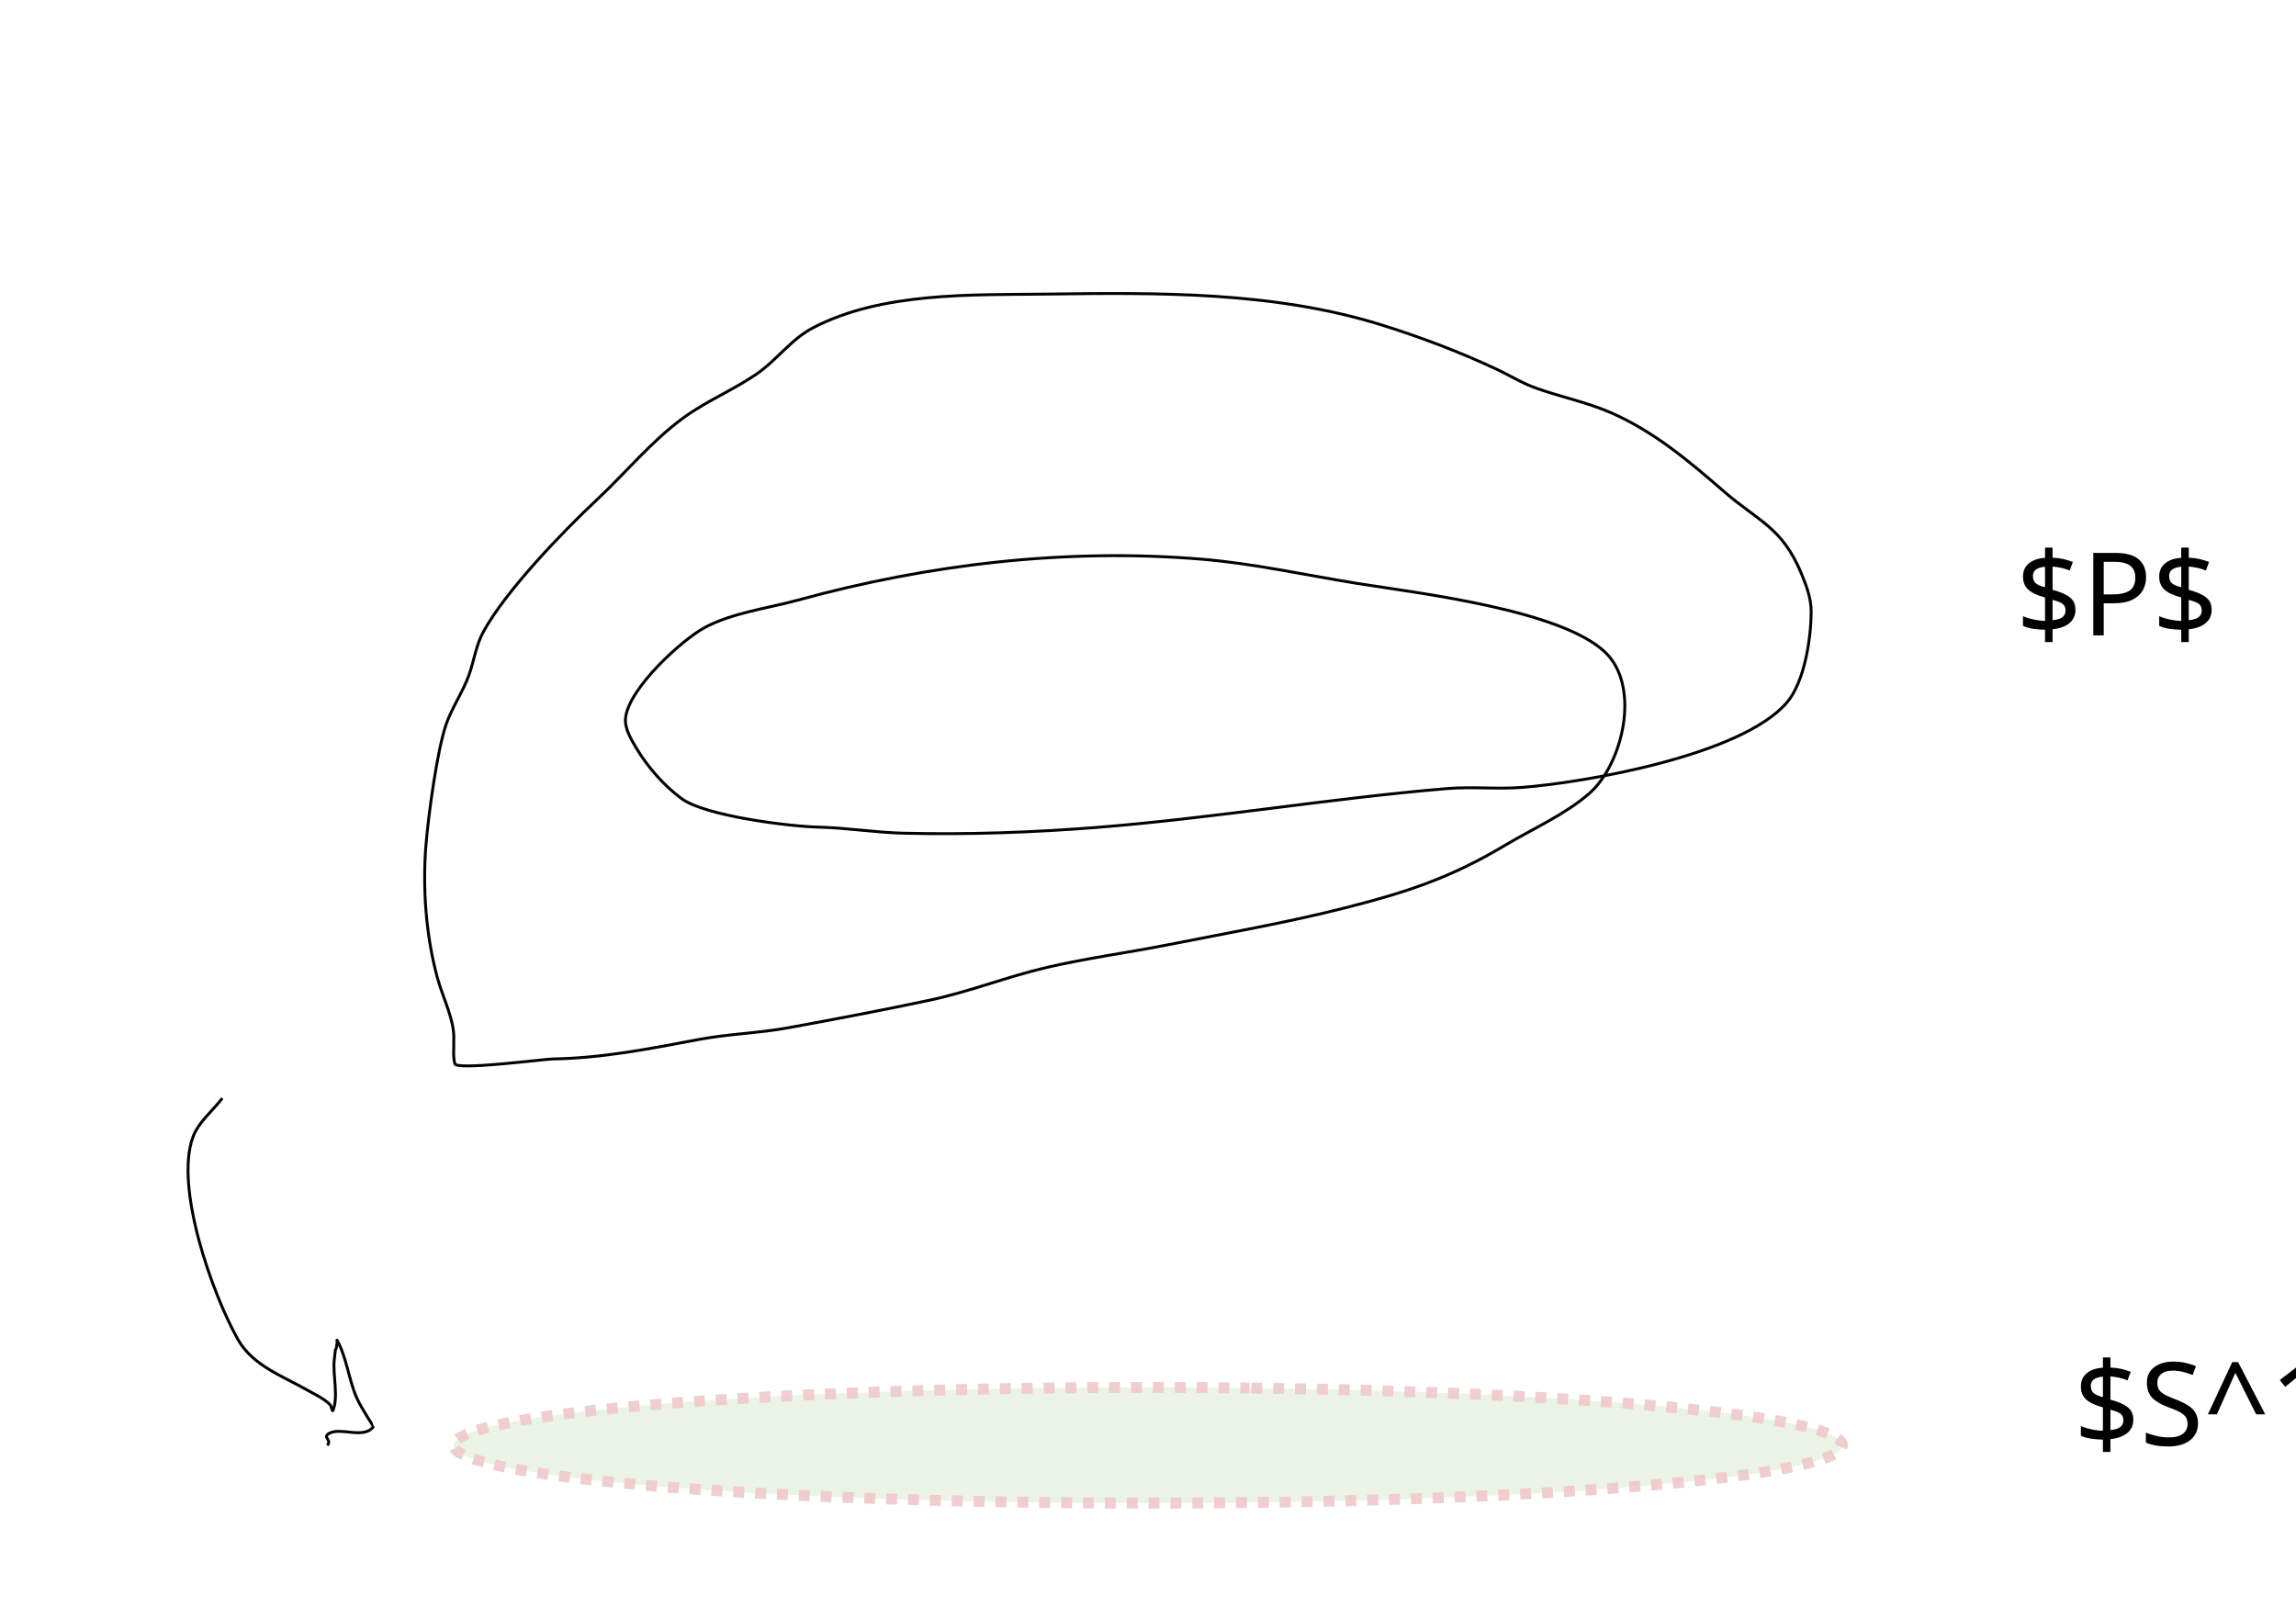
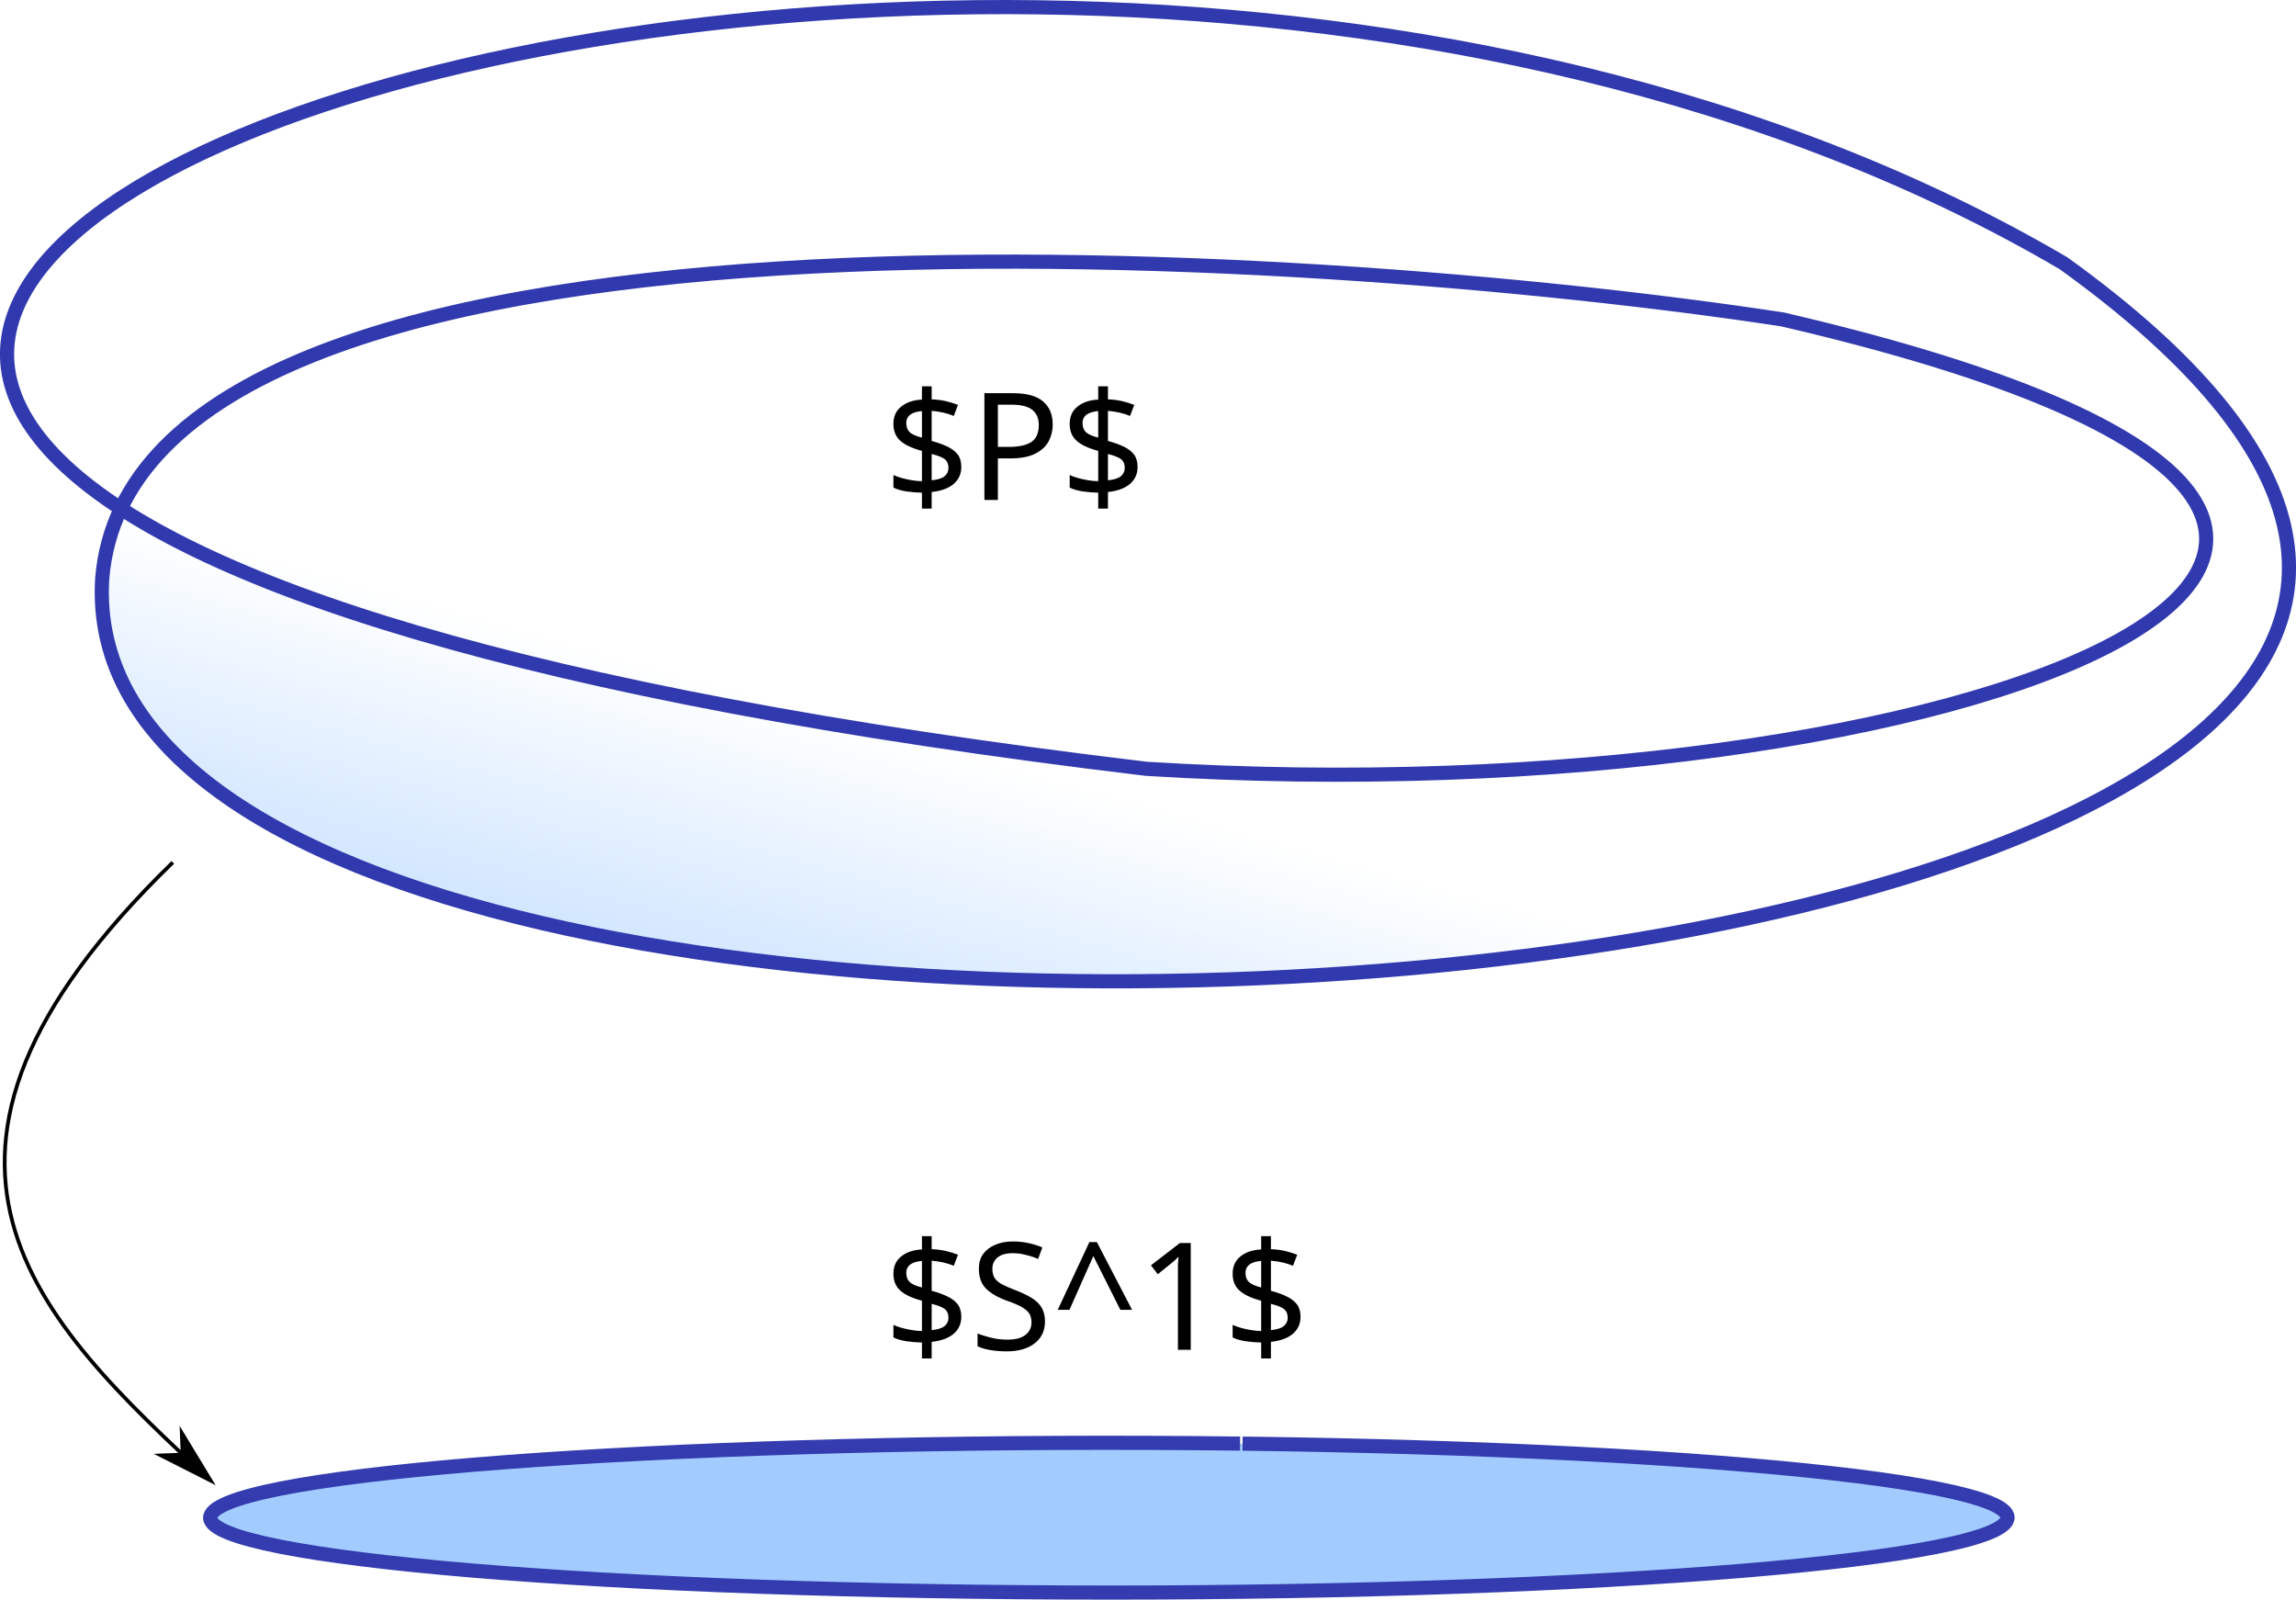
- <svg xmlns="http://www.w3.org/2000/svg" width="210mm" height="148mm" viewBox="0 0 210 148" version="1.1" id="svg8">
-   <defs id="defs2" />
-   <g id="layer1">
-     <path style="opacity:0.229;fill:#3e8213;fill-opacity:0.452;fill-rule:evenodd;stroke:#bc2122;stroke-width:1;stroke-linejoin:round;stroke-dasharray:1, 1;stroke-opacity:0.982" id="path835" d="m 114.451,126.976 a 63.5,5.292 0 0 1 53.349,6.017 63.5,5.292 0 0 1 -72.161,4.45 63.5,5.292 0 0 1 -53.451,-6.01 63.5,5.292 0 0 1 72.086,-4.458" />
-     <path style="fill:none;stroke:#000000;stroke-width:0.265px;stroke-linecap:butt;stroke-linejoin:miter;stroke-opacity:1" d="m 41.5,95.167 c 0.035,0.716 -0.089,1.457 0.105,2.147 0.172,0.613 8.139,-0.431 8.958,-0.445 4.567,-0.079 8.873,-0.938 13.342,-1.78 2.703,-0.509 5.488,-0.579 8.202,-1.075 4.335,-0.792 8.62,-1.607 12.926,-2.521 3.643,-0.774 7.103,-2.159 10.734,-3.003 3.656,-0.85 7.427,-1.347 11.112,-2.076 5.385,-1.066 10.856,-2.023 16.177,-3.374 5.568,-1.415 9.546,-2.702 14.589,-5.71 2.494,-1.488 5.468,-2.806 7.673,-4.709 3.112,-2.686 4.808,-9.829 1.474,-12.978 -4.113,-3.885 -17.207,-5.401 -22.602,-6.267 -4.743,-0.761 -9.488,-1.826 -14.287,-2.225 -12.389,-1.028 -24.958,0.462 -36.926,3.745 -2.744,0.753 -6.009,1.15 -8.542,2.521 -2.026,1.097 -6.882,5.477 -7.219,8.232 -0.117,0.96 0.523,2.008 0.983,2.781 1.013,1.703 2.546,3.46 4.158,4.635 2.183,1.593 9.899,2.536 12.473,2.596 2.602,0.06 5.179,0.491 7.786,0.556 5.803,0.144 11.795,-0.066 17.575,-0.519 10.747,-0.843 21.388,-2.657 32.126,-3.56 2.294,-0.193 4.62,0.069 6.917,-0.111 5.747,-0.451 20.024,-2.921 24.189,-7.75 1.628,-1.887 2.23,-5.896 2.23,-8.343 0,-1.206 -0.419,-2.317 -0.869,-3.411 -1.77,-4.303 -3.94,-4.815 -7.106,-7.564 -3.211,-2.789 -6.443,-5.521 -10.394,-7.231 -2.167,-0.938 -4.471,-1.404 -6.69,-2.188 -1.426,-0.504 -2.365,-1.134 -3.742,-1.78 -3.341,-1.567 -6.989,-2.947 -10.507,-4.042 -9.824,-3.056 -20.346,-2.952 -30.501,-2.818 -6.942,0.091 -15.143,-0.215 -21.468,3.078 -2.04,1.062 -3.332,2.983 -5.216,4.264 -2.157,1.467 -4.576,2.456 -6.69,4.005 -2.891,2.118 -5.254,5.013 -7.862,7.453 -3.109,2.909 -8.319,8.308 -10.394,12.088 -0.688,1.253 -0.846,2.635 -1.323,3.968 -0.556,1.555 -1.532,2.928 -2.079,4.487 -0.815,2.321 -1.623,8.238 -1.852,11.05 -0.324,3.967 0.002,8.351 1.058,12.199 0.498,1.814 1.606,3.927 1.482,5.677 z" id="path837" />
-     <path style="fill:none;stroke:#000000;stroke-width:0.265px;stroke-linecap:butt;stroke-linejoin:miter;stroke-opacity:1" d="m 20.333,100.458 c -0.897,1.189 -2.18,2.168 -2.691,3.567 -1.684,4.611 1.8,14.4 4.12,18.503 1.36,2.405 4.081,3.339 6.35,4.635 0.655,0.374 1.536,0.771 2.079,1.335 0.135,0.14 0.191,0.699 0.265,0.519 0.52,-1.276 -0.03,-3.212 0.113,-4.598 0.195,-1.879 0.08,-0.265 0.265,-1.594 0.01,-0.073 -0.036,-0.287 0,-0.222 0.881,1.605 1.052,3.554 1.776,5.228 0.418,0.967 1.561,2.655 1.55,2.67 -0.872,1.166 -2.901,0.051 -4.006,0.593 -0.75,0.368 0.258,0.635 -0.227,1.115" id="path839" />
-     <text xml:space="preserve" style="font-size:10.583px;line-height:1.25;font-family:sans-serif;word-spacing:0px;stroke-width:0.265" x="184.375" y="58.125" id="text843">
-       <tspan id="tspan841" x="184.375" y="58.125" style="stroke-width:0.265">$P$</tspan>
+ <svg xmlns="http://www.w3.org/2000/svg" xmlns:xlink="http://www.w3.org/1999/xlink" width="162.253mm" height="113.033mm" viewBox="0 0 162.253 113.033" version="1.1" id="svg8">
+   <defs id="defs2">
+     <marker style="overflow:visible" id="Arrow1Lend" refX="0" refY="0" orient="auto">
+       <path transform="matrix(-0.8,0,0,-0.8,-10,0)" style="fill:#000000;fill-opacity:1;fill-rule:evenodd;stroke:#000000;stroke-width:1pt;stroke-opacity:1" d="M 0,0 5,-5 -12.5,0 5,5 Z" id="path1240" />
+     </marker>
+     <linearGradient id="linearGradient1221">
+       <stop style="stop-color:#318eff;stop-opacity:1;" offset="0" id="stop1217" />
+       <stop style="stop-color:#318eff;stop-opacity:0;" offset="1" id="stop1219" />
+     </linearGradient>
+     <linearGradient xlink:href="#linearGradient1221" id="linearGradient1223" x1="83.833" y1="166.604" x2="107.646" y2="81.938" gradientUnits="userSpaceOnUse" />
+   </defs>
+   <g id="layer1" transform="translate(-26.64159,-24.9682)">
+     <path style="opacity:1;mix-blend-mode:normal;fill:#318fff;fill-opacity:0.452;fill-rule:evenodd;stroke:#3139ae;stroke-width:1;stroke-linejoin:round;stroke-miterlimit:4;stroke-dasharray:none;stroke-dashoffset:0;stroke-opacity:0.982" id="path835" d="m 114.451,126.976 a 63.5,5.292 0 0 1 53.349,6.017 63.5,5.292 0 0 1 -72.161,4.45 63.5,5.292 0 0 1 -53.451,-6.01 63.5,5.292 0 0 1 72.086,-4.458" />
+     <path id="path837" style="fill:url(#linearGradient1223);fill-opacity:1;stroke:#3139ae;stroke-width:1;stroke-linecap:butt;stroke-linejoin:miter;stroke-miterlimit:4;stroke-dasharray:none;stroke-opacity:1" d="M 152.625,47.542 C 119.187,42.429 36.208,36.958 33.864,65.858 30.917,113.688 247.875,97.813 172.469,43.573 89.125,-5.375 -69.625,58.125 107.646,79.292 c 57.679,3.597 109.692,-16.701 44.979,-31.75 z" />
+     <text xml:space="preserve" style="font-size:10.583px;line-height:1.25;font-family:sans-serif;word-spacing:0px;stroke-width:0.265" x="89.122" y="60.296" id="text843">
+       <tspan id="tspan841" x="89.122" y="60.296" style="stroke-width:0.265">$P$</tspan>
    </text>
-     <text xml:space="preserve" style="font-size:10.583px;line-height:1.25;font-family:sans-serif;word-spacing:0px;stroke-width:0.265" x="189.667" y="132.208" id="text847">
-       <tspan id="tspan845" x="189.667" y="132.208" style="stroke-width:0.265">$S^1$</tspan>
+     <text xml:space="preserve" style="font-size:10.583px;line-height:1.25;font-family:sans-serif;word-spacing:0px;stroke-width:0.265" x="89.122" y="120.347" id="text847">
+       <tspan id="tspan845" x="89.122" y="120.347" style="stroke-width:0.265">$S^1$</tspan>
    </text>
+     <path id="path1225" style="fill:none;stroke:#000000;stroke-width:0.265;stroke-linecap:butt;stroke-linejoin:miter;stroke-miterlimit:4;stroke-dasharray:none;stroke-opacity:1;marker-end:url(#Arrow1Lend)" d="M 38.854,85.906 C 17.306,106.823 29.329,118.286 41.5,129.562" />
  </g>
</svg>
